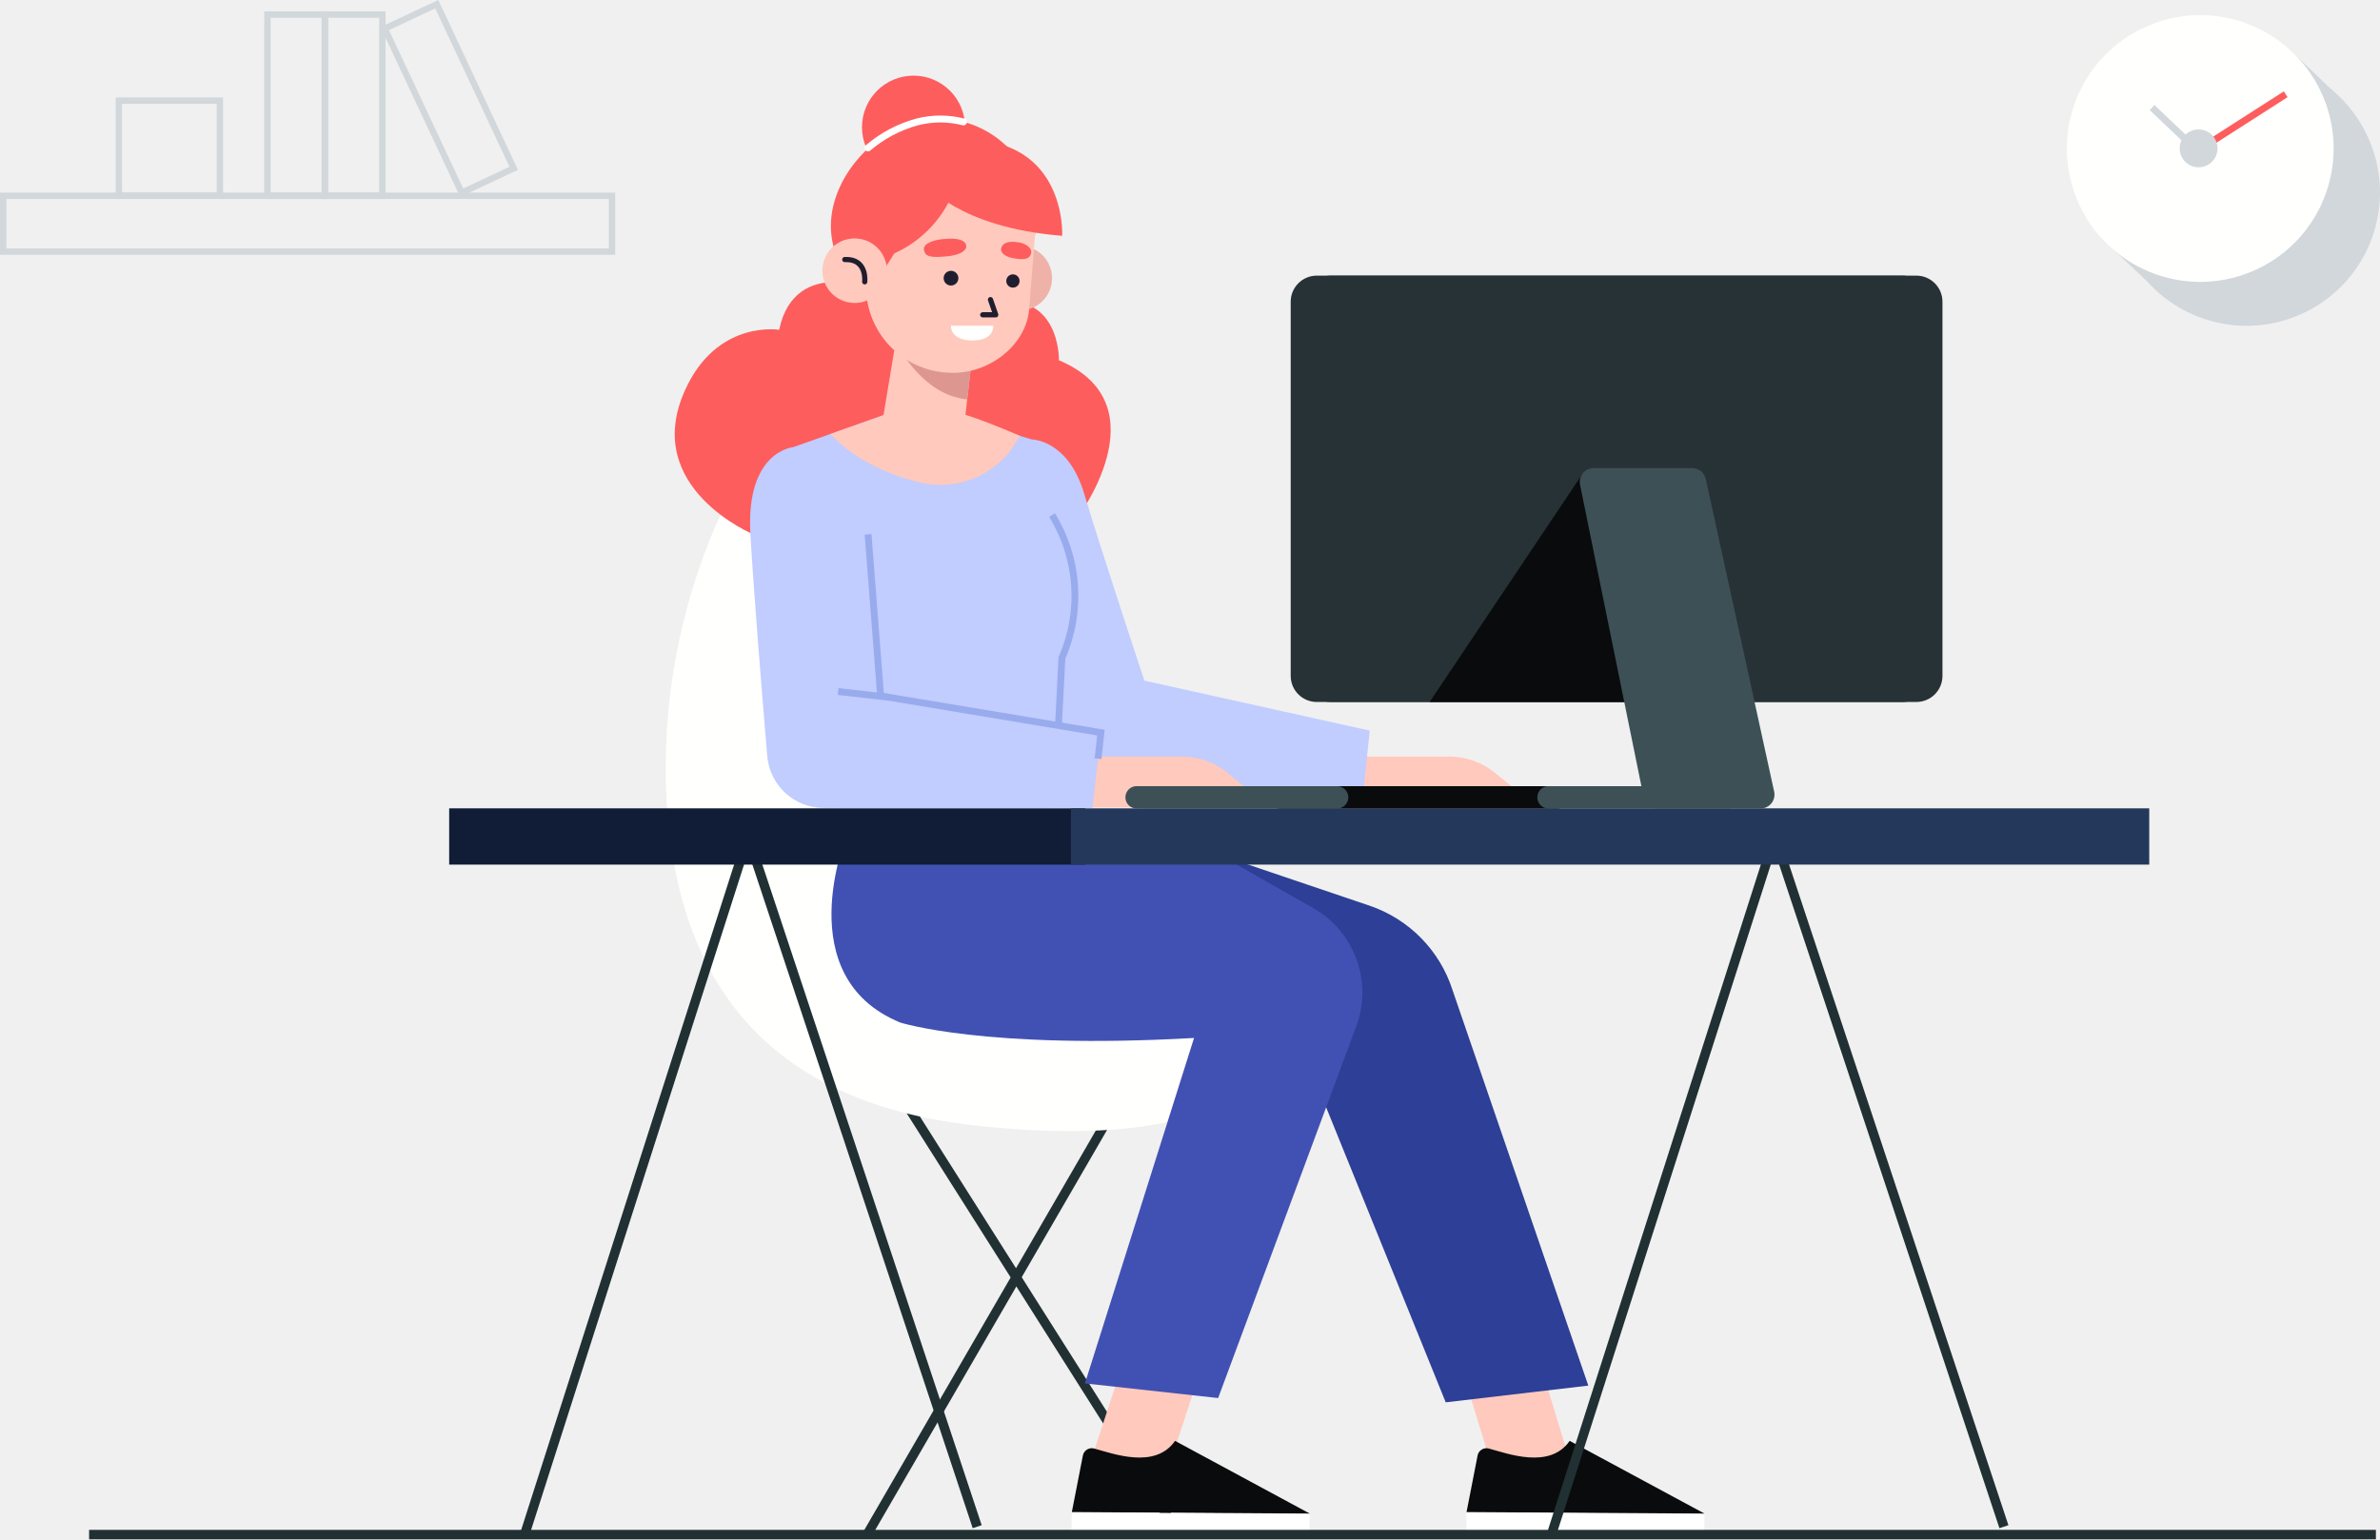
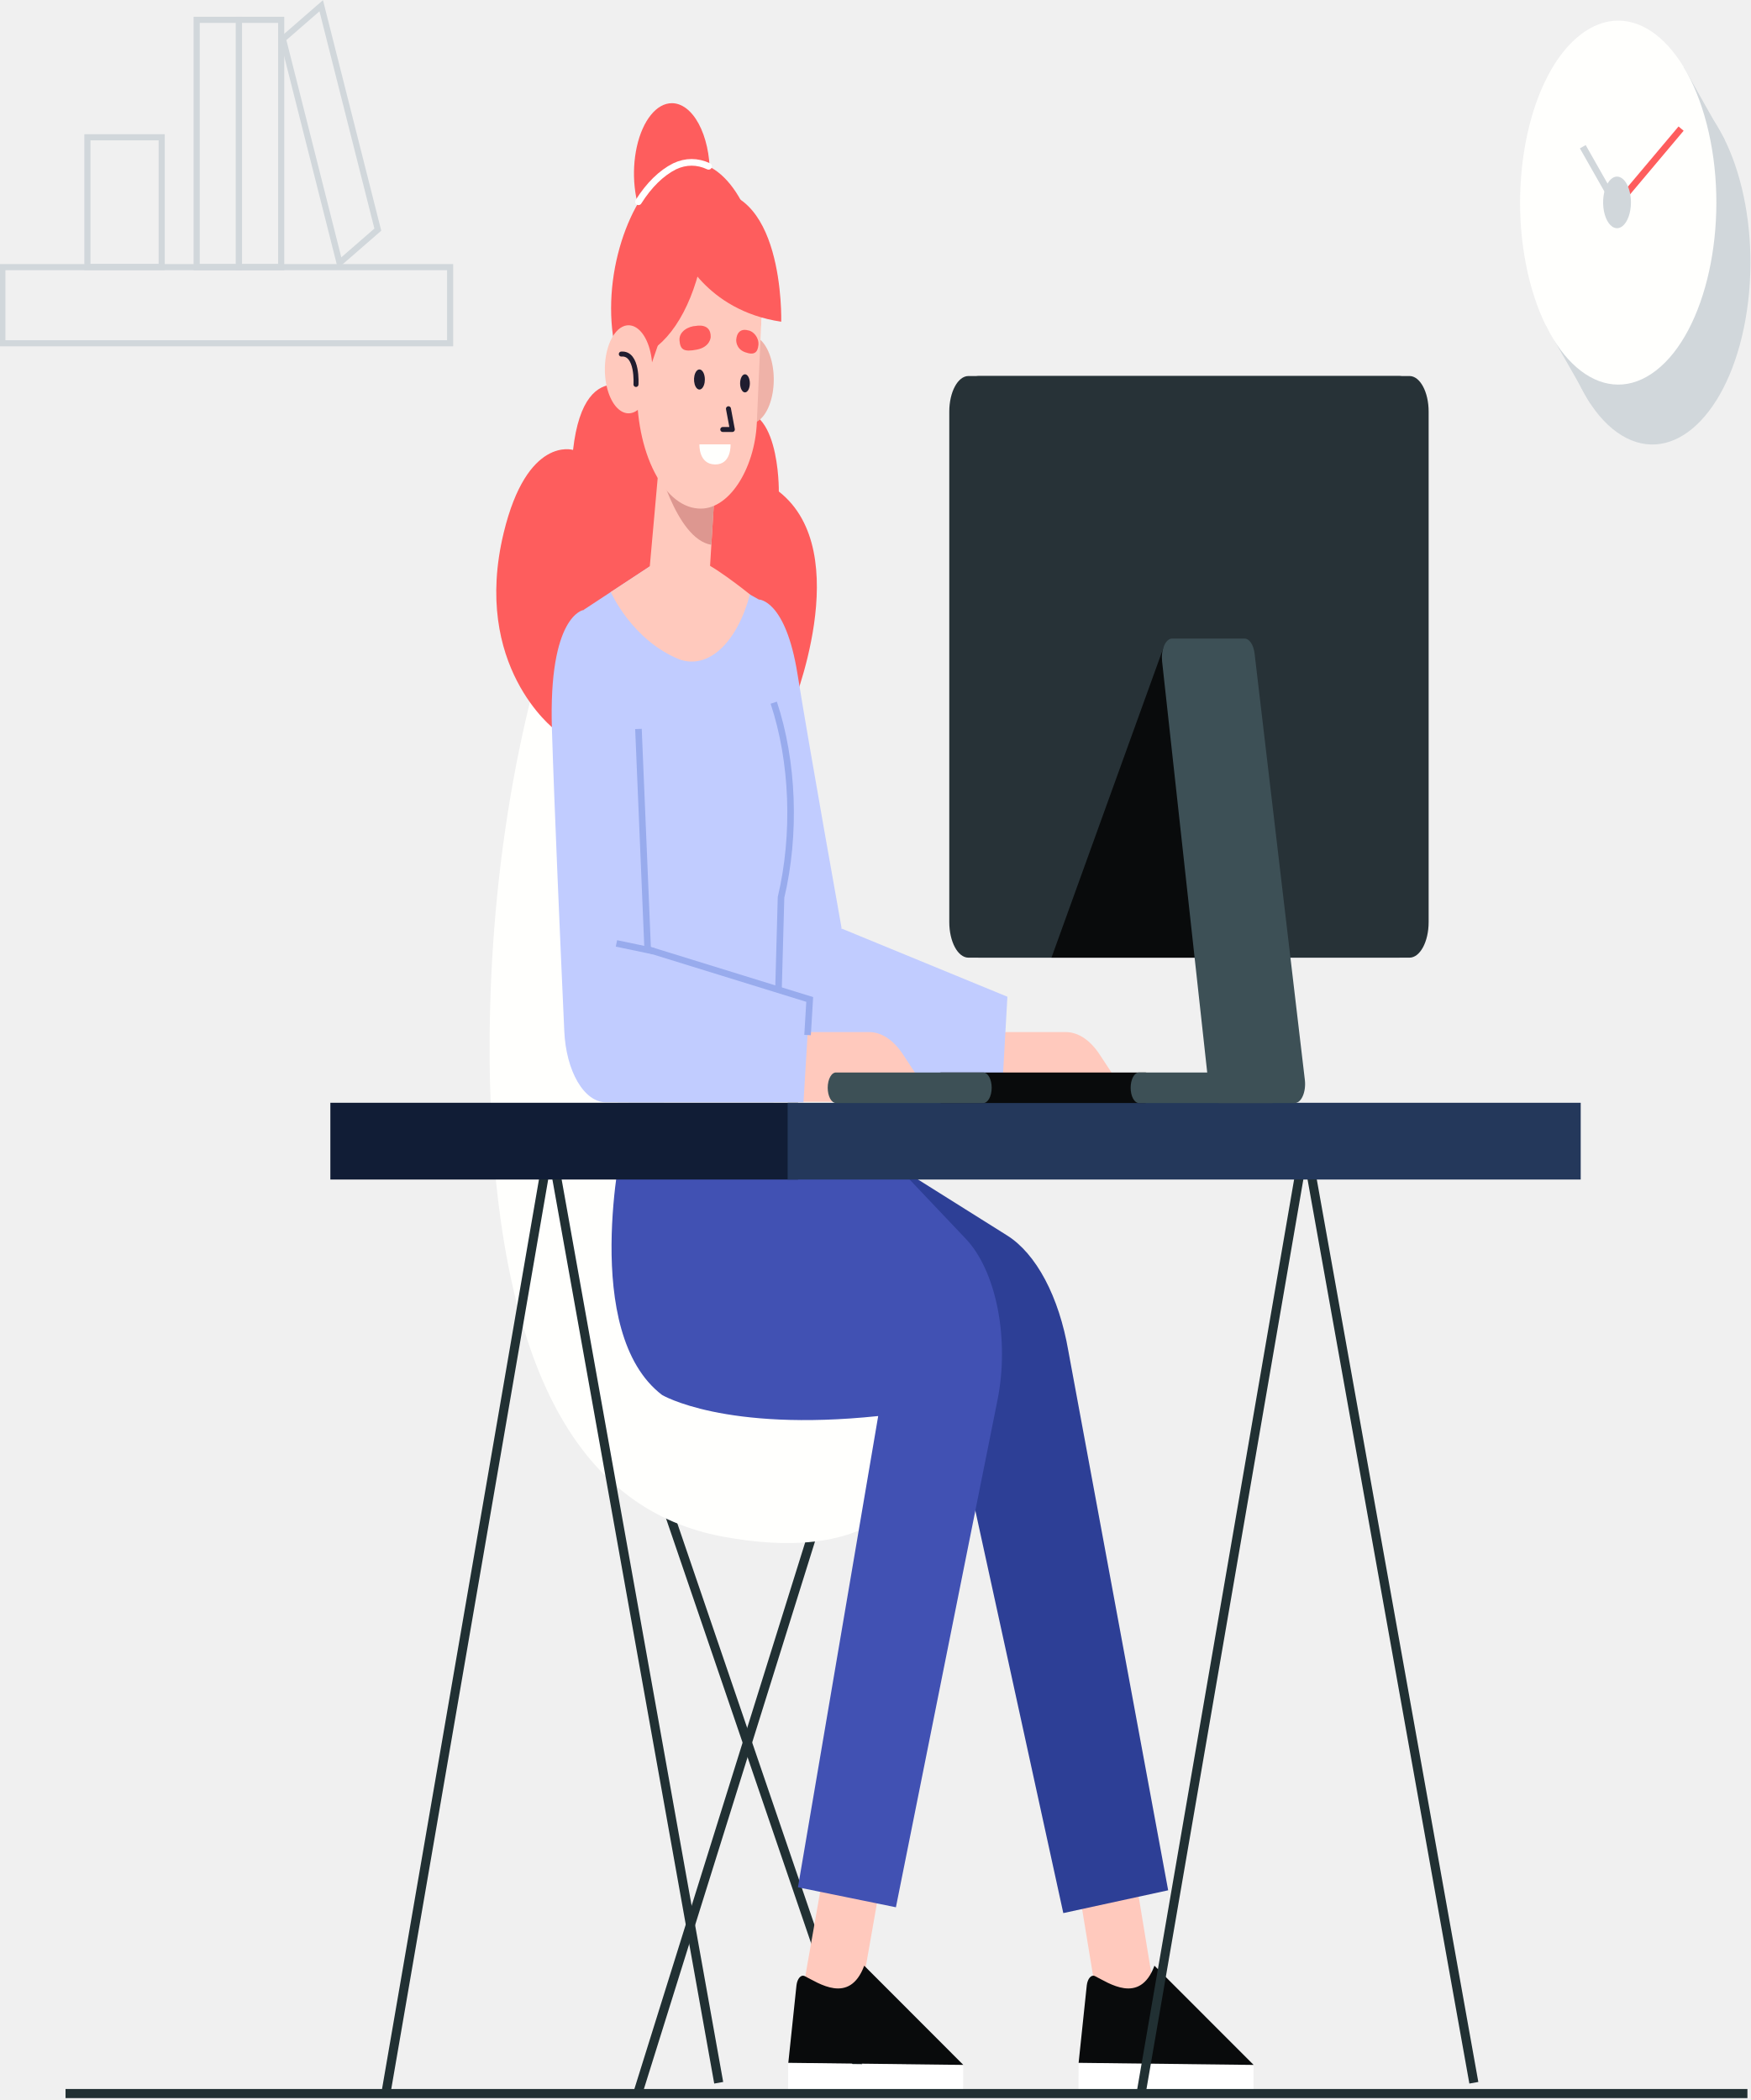
- <svg xmlns="http://www.w3.org/2000/svg" viewBox="0 0 261.75 169.33">
-   <defs>
-     <style>.cls-1,.cls-14,.cls-17,.cls-19,.cls-4,.cls-5,.cls-6{fill:none;}.cls-1,.cls-5{stroke:#d1d7db;}.cls-1,.cls-14,.cls-4,.cls-5,.cls-6{stroke-miterlimit:10;}.cls-1{stroke-width:0.7px;}.cls-2{fill:#d1d7db;}.cls-3{fill:#fffffd;}.cls-4{stroke:#fe5d5d;}.cls-4,.cls-5{stroke-width:0.76px;}.cls-6{stroke:#213033;stroke-width:1.04px;}.cls-7{fill:#fe5d5d;}.cls-8{fill:#ffc9bd;}.cls-9{fill:#090b0c;}.cls-10{fill:#fff;}.cls-11{fill:#2d3f96;}.cls-12{fill:#4151b3;}.cls-13{fill:#c1ccff;}.cls-14{stroke:#98abed;stroke-width:0.75px;}.cls-15{fill:#efb2a8;}.cls-16{fill:#dd9790;}.cls-17{stroke:#201d2f;stroke-width:0.57px;}.cls-17,.cls-19{stroke-linecap:round;stroke-linejoin:round;}.cls-18{fill:#201d2f;}.cls-19{stroke:#fff;stroke-width:0.76px;}.cls-20{fill:#111d36;}.cls-21{fill:#24385b;}.cls-22{fill:#3d5056;}.cls-23{fill:#273237;}</style>
-   </defs>
-   <g id="Layer_2" data-name="Layer 2">
-     <g id="OBJECTS">
-       <rect class="cls-1" x="0.35" y="21.54" width="66.96" height="6.14" />
-       <rect class="cls-1" x="13.07" y="11.07" width="11.11" height="10.46" />
-       <rect class="cls-1" x="29.41" y="1.6" width="6.32" height="19.94" />
-       <rect class="cls-1" x="35.73" y="1.6" width="6.32" height="19.94" />
-       <rect class="cls-1" x="46.25" y="0.86" width="6.32" height="19.94" transform="translate(0.07 22) rotate(-25.12)" />
-       <polygon class="cls-2" points="257.88 11.25 251.74 5.38 231.22 26.31 237.85 32.57 257.88 11.25" />
-       <circle class="cls-2" cx="247.08" cy="21.17" r="14.67" transform="translate(161.5 253.92) rotate(-74.71)" />
-       <circle class="cls-3" cx="241.97" cy="16.32" r="14.67" transform="translate(12.47 94.7) rotate(-22.71)" />
-       <line class="cls-4" x1="251.38" y1="10.37" x2="242.09" y2="16.32" />
-       <path class="cls-2" d="M243.88,16.32a2.08,2.08,0,1,1-2.08-2.08A2.08,2.08,0,0,1,243.88,16.32Z" />
-       <line class="cls-5" x1="236.68" y1="11.83" x2="241.41" y2="16.32" />
-       <line class="cls-6" x1="96.85" y1="116.97" x2="129.62" y2="168.71" />
-       <line class="cls-6" x1="125.4" y1="116.97" x2="95.36" y2="168.81" />
-       <path class="cls-3" d="M134,121.18s-5.22,4.8-25.93,2.72S74.32,111.08,73.26,87.05a67.75,67.75,0,0,1,11.9-40.93l49.9,52.34Z" />
-       <path class="cls-7" d="M96.69,32s-9.24-4.09-11,4.28c0,0-6.86-1.15-10.37,6.68-4.82,10.75,7.6,15.85,7.6,15.85l35.33-1.5s9.87-12.76-1.79-17.68c0,0,.19-7.91-7.65-6.27Z" />
-       <polygon class="cls-8" points="172.79 161.18 164.01 161.14 159.75 147.18 167.94 145.28 172.79 161.18" />
-       <path class="cls-9" d="M163.7,159.33c2.06.55,6.74,2.35,8.93-.83l14.83,8-26.17-.17,1.22-6.25A1,1,0,0,1,163.7,159.33Z" />
-       <rect class="cls-10" x="161.28" y="166.45" width="26.17" height="2.27" transform="translate(1.11 -1.14) rotate(0.38)" />
-       <path class="cls-11" d="M134,94l16.6,5.62a14.47,14.47,0,0,1,9.15,9.3l14.93,43.5L159,154.26l-17.24-42.54Z" />
-       <polygon class="cls-8" points="128.62 161.16 119.84 161.12 124.39 147.19 133.17 147.23 128.62 161.16" />
-       <path class="cls-9" d="M120.29,159.33c2.07.55,6.74,2.35,8.94-.83l14.82,8-26.17-.17,1.22-6.25A1,1,0,0,1,120.29,159.33Z" />
-       <rect class="cls-10" x="117.87" y="166.45" width="26.17" height="2.27" transform="translate(1.1 -0.86) rotate(0.38)" />
-       <path class="cls-12" d="M93.08,92S86.75,107.44,99,112.48c0,0,9.32,3,32.32,1.7l-12,38,14.65,1.61,15.19-40.9a10.66,10.66,0,0,0-4.74-13L130.55,92Z" />
-       <path class="cls-13" d="M113.47,48.34s4,0,5.78,6,6.59,20.48,6.59,20.48L114,84l-1.82-17.82Z" />
-       <path class="cls-8" d="M149.14,83.22h10.21a8,8,0,0,1,5.1,1.82l3.25,2.67L166,88.88H148Z" />
-       <polygon class="cls-13" points="125.84 74.87 150.64 80.37 149.9 87.44 116.91 87.44 116.17 76.07 125.84 74.87" />
-       <path class="cls-13" d="M98.71,45.12,87.23,49.19l5.14,39.69h23.32l1.1-18.52s1.46-1.75,1.76-6.44a20,20,0,0,0-3.22-12.5l-1.86-3.08-8.88-2.68Z" />
-       <path class="cls-14" d="M115.7,56.66a16.93,16.93,0,0,1,1.09,15.7l-.38,7.41" />
-       <path class="cls-13" d="M87.23,49.19s-5.24.42-4.7,9.6c.35,6.12,1.27,17.49,1.85,24.36a6.24,6.24,0,0,0,6.22,5.73h8.68l-4-32.22Z" />
-       <path class="cls-8" d="M119.7,83.22h10.2A8,8,0,0,1,135,85l3.25,2.67-1.7,1.17h-18Z" />
-       <polygon class="cls-13" points="94 76.07 121.08 80.59 120.15 88.88 94.01 88.88 94 76.07" />
-       <polyline class="cls-14" points="95.47 58.78 96.85 76.55 121.08 80.59 120.76 83.46" />
-       <line class="cls-14" x1="97.76" y1="76.7" x2="92.18" y2="76.07" />
-       <path class="cls-15" d="M108.61,30.17a3.56,3.56,0,1,0,4-3.1A3.56,3.56,0,0,0,108.61,30.17Z" />
-       <path class="cls-7" d="M106.14,14a5.67,5.67,0,1,1-5.67-5.68A5.67,5.67,0,0,1,106.14,14Z" />
-       <path class="cls-7" d="M114,23.84a10.79,10.79,0,0,1-10.79,10.79c-6,0-11.83-3.8-11.83-9.76s5.87-11.82,11.83-11.82A10.79,10.79,0,0,1,114,23.84Z" />
-       <path class="cls-8" d="M106.79,40.23l-.87,7.7c-.31,2.71-2.14,4-4.79,3.64h0c-2.27-.27-4.27-1.7-4.28-4l2-12.05Z" />
-       <path class="cls-16" d="M106.37,43.93c-5.4-.47-8.3-7.13-8.3-7.13l8.83,2.65Z" />
-       <path class="cls-8" d="M104.33,41h0c4.57.24,8.51-3.16,8.84-6.88l.71-8.78A8.68,8.68,0,0,0,106.27,16h0c-4.75-.57-9.9,2.72-10.48,7.48l-.49,7.06A9.48,9.48,0,0,0,104.33,41Z" />
-       <polyline class="cls-17" points="108.93 32.96 109.51 34.63 108.08 34.63" />
-       <path class="cls-7" d="M104.07,26.28s2.28-.27,2.2.91c0,0-.07.79-2.06,1s-2.49,0-2.6-.74S103,26.3,104.07,26.28Z" />
-       <path class="cls-7" d="M111.87,26.64s-1.62-.31-1.78.76c0,0-.1.72,1.32,1s1.9,0,2-.59S112.64,26.69,111.87,26.64Z" />
-       <path class="cls-18" d="M105.4,30.6a.81.81,0,1,1-.81-.81A.81.81,0,0,1,105.4,30.6Z" />
-       <circle class="cls-18" cx="111.4" cy="30.91" r="0.73" />
-       <path class="cls-3" d="M104.59,35.83h4.65s.17,1.64-2.32,1.62S104.59,35.83,104.59,35.83Z" />
-       <path class="cls-7" d="M96.85,28.44a12.57,12.57,0,0,0,8.46-8.67l-.81-4.33s-11.7-1.11-9.41,11.12Z" />
-       <path class="cls-7" d="M101.82,20.24s3.58,4.79,15,5.7c0,0,.59-11.63-12.36-10.5Z" />
-       <path class="cls-19" d="M95.47,16.27a13.94,13.94,0,0,1,5.41-2.86,10.28,10.28,0,0,1,5.08,0" />
-       <polygon class="cls-7" points="98.95 26.94 96.22 31.24 95.47 24.6 98.95 26.94" />
-       <path class="cls-8" d="M90.47,29.36a3.55,3.55,0,1,0,4-3.1A3.54,3.54,0,0,0,90.47,29.36Z" />
-       <path class="cls-17" d="M95.1,31s.31-2.56-2.19-2.45" />
-       <path class="cls-8" d="M91.34,47.74s3.14,3.88,10.27,5.43a9.7,9.7,0,0,0,10.53-5.24s-6.43-2.81-8.2-2.81l-6.77.55Z" />
-       <polyline class="cls-6" points="170.61 168.87 195.19 92.02 220.39 167.94" />
-       <polyline class="cls-6" points="57.68 168.87 82.27 92.02 107.47 167.94" />
-       <rect class="cls-20" x="49.4" y="88.92" width="69.94" height="6.19" />
-       <rect class="cls-21" x="117.78" y="88.92" width="118.59" height="6.19" />
-       <path class="cls-9" d="M140.74,86.48h30.52a1.23,1.23,0,0,1,1.23,1.23h0a1.23,1.23,0,0,1-1.23,1.23H140.74a1.23,1.23,0,0,1-1.23-1.23h0A1.23,1.23,0,0,1,140.74,86.48Z" />
-       <path class="cls-22" d="M125.06,86.48h22a1.24,1.24,0,0,1,1.23,1.23h0A1.24,1.24,0,0,1,147,88.94h-22a1.23,1.23,0,0,1-1.23-1.23h0A1.23,1.23,0,0,1,125.06,86.48Z" />
-       <rect class="cls-23" x="141.94" y="30.32" width="70.15" height="46.9" rx="2.87" transform="translate(354.04 107.54) rotate(180)" />
-       <rect class="cls-23" x="143.48" y="30.32" width="70.15" height="46.9" rx="2.87" transform="translate(357.11 107.54) rotate(180)" />
-       <polygon class="cls-9" points="174.04 52.13 157.23 77.22 181.41 77.22 174.04 52.13" />
-       <path class="cls-22" d="M186.09,51.49H175.28a1.53,1.53,0,0,0-1.51,1.83l7,34.39a1.52,1.52,0,0,0,1.5,1.23h11.35a1.53,1.53,0,0,0,1.5-1.86l-7.52-34.39A1.53,1.53,0,0,0,186.09,51.49Z" />
-       <path class="cls-22" d="M170.3,86.48h19.95v2.46H170.3a1.23,1.23,0,0,1-1.23-1.23h0A1.23,1.23,0,0,1,170.3,86.48Z" />
-       <line class="cls-6" x1="261.3" y1="168.81" x2="9.8" y2="168.81" />
-     </g>
-   </g>
+ <svg xmlns="http://www.w3.org/2000/svg" width="200" height="240" viewBox="0 0 200 240" fill="none">
+   <path d="M51.431 30.53H0.267V39.232H51.431V30.53Z" stroke="#D1D7DB" stroke-width="0.7" stroke-miterlimit="10" />
+   <path d="M18.476 15.69H9.987V30.516H18.476V15.69Z" stroke="#D1D7DB" stroke-width="0.7" stroke-miterlimit="10" />
+   <path d="M27.301 2.268H22.472V30.53H27.301V2.268Z" stroke="#D1D7DB" stroke-width="0.7" stroke-miterlimit="10" />
+   <path d="M32.13 2.268H27.301V30.53H32.13V2.268Z" stroke="#D1D7DB" stroke-width="0.7" stroke-miterlimit="10" />
+   <path d="M36.702 0.655L32.329 4.457L38.797 30.046L43.169 26.244L36.702 0.655Z" stroke="#D1D7DB" stroke-width="0.7" stroke-miterlimit="10" />
+   <path d="M197.043 15.945L192.351 7.625L176.672 37.291L181.738 46.163L197.043 15.945Z" fill="#D1D7DB" />
+   <path d="M199.601 35.486C201.233 24.409 197.716 12.975 191.744 9.946C185.773 6.918 179.608 13.443 177.976 24.52C176.343 35.597 179.861 47.031 185.832 50.06C191.804 53.088 197.968 46.563 199.601 35.486Z" fill="#D1D7DB" />
+   <path d="M189.222 42.337C194.933 37.904 197.625 25.723 195.235 15.129C192.845 4.536 186.278 -0.457 180.567 3.976C174.856 8.41 172.164 20.591 174.554 31.184C176.944 41.777 183.511 46.771 189.222 42.337Z" fill="#FFFFFD" />
+   <path d="M192.076 14.698L184.978 23.131" stroke="#FE5D5D" stroke-width="0.76" stroke-miterlimit="10" />
+   <path d="M186.346 23.131C186.346 23.714 186.253 24.284 186.078 24.769C185.903 25.254 185.655 25.632 185.365 25.855C185.074 26.078 184.755 26.136 184.446 26.023C184.138 25.909 183.855 25.628 183.633 25.216C183.41 24.803 183.259 24.278 183.198 23.706C183.136 23.134 183.168 22.542 183.288 22.003C183.408 21.464 183.612 21.004 183.873 20.68C184.135 20.356 184.442 20.183 184.756 20.183C185.178 20.183 185.582 20.494 185.88 21.047C186.178 21.599 186.346 22.349 186.346 23.131V23.131Z" fill="#D1D7DB" />
+   <path d="M180.844 16.767L184.458 23.131" stroke="#D1D7DB" stroke-width="0.76" stroke-miterlimit="10" />
+   <path d="M74.002 165.787L99.041 239.121" stroke="#213033" stroke-width="1.04" stroke-miterlimit="10" />
+   <path d="M95.817 165.787L72.863 239.263" stroke="#213033" stroke-width="1.04" stroke-miterlimit="10" />
+   <path d="M102.388 171.755C102.388 171.755 98.399 178.558 82.575 175.61C66.751 172.662 56.787 157.439 55.977 123.38C55.564 102.732 58.753 82.387 65.07 65.368L103.198 139.552L102.388 171.755Z" fill="#FFFFFD" />
+   <path d="M73.88 45.355C73.88 45.355 66.82 39.558 65.475 51.421C65.475 51.421 60.233 49.791 57.551 60.889C53.868 76.126 63.358 83.354 63.358 83.354L90.353 81.228C90.353 81.228 97.895 63.143 88.986 56.17C88.986 56.17 89.131 44.958 83.14 47.283L73.88 45.355Z" fill="#FE5D5D" />
+   <path d="M132.027 228.449L125.318 228.392L122.063 208.606L128.321 205.913L132.027 228.449Z" fill="#FFC9BD" />
+   <path d="M125.081 225.826C126.655 226.606 130.231 229.157 131.905 224.65L143.236 235.989L123.24 235.748L124.172 226.89C124.217 226.526 124.339 226.21 124.509 226.011C124.679 225.812 124.885 225.746 125.081 225.826Z" fill="#090B0C" />
+   <path d="M143.23 236.059L123.234 235.813L123.223 239.03L143.218 239.276L143.23 236.059Z" fill="white" />
+   <path d="M102.388 133.231L115.072 141.196C116.712 142.225 118.199 143.953 119.414 146.243C120.628 148.532 121.535 151.319 122.063 154.378L133.471 216.033L121.49 218.64L108.317 158.346L102.388 133.231Z" fill="#2D3F96" />
+   <path d="M98.277 228.42L91.568 228.364L95.045 208.62L101.754 208.677L98.277 228.42Z" fill="#FFC9BD" />
+   <path d="M91.912 225.826C93.494 226.606 97.062 229.157 98.743 224.65L110.067 235.989L90.071 235.748L91.003 226.89C91.048 226.526 91.169 226.21 91.34 226.011C91.51 225.812 91.716 225.746 91.912 225.826Z" fill="#090B0C" />
+   <path d="M110.054 236.048L90.058 235.802L90.046 239.019L110.042 239.265L110.054 236.048Z" fill="white" />
+   <path d="M71.121 130.396C71.121 130.396 66.285 152.28 75.645 159.424C75.645 159.424 82.766 163.676 100.34 161.833L91.171 215.692L102.365 217.974L113.971 160.005C114.648 156.636 114.655 152.931 113.991 149.554C113.327 146.177 112.036 143.349 110.35 141.579L99.752 130.396H71.121Z" fill="#4151B3" />
+   <path d="M86.701 68.515C86.701 68.515 89.757 68.515 91.118 77.019C92.478 85.523 96.153 106.046 96.153 106.046L87.106 119.057L85.715 93.8L86.701 68.515Z" fill="#C1CCFF" />
+   <path d="M113.956 117.952H121.757C123.179 117.945 124.556 118.858 125.654 120.532L128.138 124.316L126.839 125.974H113.085L113.956 117.952Z" fill="#FFC9BD" />
+   <path d="M96.153 106.117L115.102 113.912L114.537 123.933H89.329L88.764 107.818L96.153 106.117Z" fill="#C1CCFF" />
+   <path d="M75.423 63.951L66.651 69.719L70.579 125.974H88.397L89.238 99.725C89.238 99.725 90.353 97.244 90.583 90.597C90.841 84.349 89.975 78.119 88.122 72.88L86.701 68.515L79.916 64.716L75.423 63.951Z" fill="#C1CCFF" />
+   <path d="M88.405 80.307C89.505 83.614 90.155 87.367 90.3 91.243C90.445 95.119 90.081 99.002 89.238 102.56L88.948 113.062" stroke="#98ABED" stroke-width="0.75" stroke-miterlimit="10" />
+   <path d="M66.651 69.719C66.651 69.719 62.648 70.315 63.06 83.326C63.328 92 64.031 108.116 64.474 117.853C64.572 120.066 65.115 122.13 65.995 123.635C66.876 125.139 68.029 125.974 69.226 125.974H75.859L72.802 80.307L66.651 69.719Z" fill="#C1CCFF" />
+   <path d="M91.461 117.952H99.255C100.672 117.929 102.05 118.821 103.152 120.475L105.635 124.259L104.336 125.917H90.583L91.461 117.952Z" fill="#FFC9BD" />
+   <path d="M71.824 107.818L92.516 114.224L91.805 125.974H71.832L71.824 107.818Z" fill="#C1CCFF" />
+   <path d="M72.948 83.312L74.002 108.498L92.516 114.224L92.271 118.292" stroke="#98ABED" stroke-width="0.75" stroke-miterlimit="10" />
+   <path d="M74.697 108.711L70.434 107.818" stroke="#98ABED" stroke-width="0.75" stroke-miterlimit="10" />
+   <path d="M82.988 42.761C82.923 43.75 83.017 44.752 83.259 45.641C83.5 46.53 83.878 47.267 84.345 47.758C84.812 48.25 85.347 48.474 85.882 48.403C86.418 48.332 86.93 47.968 87.354 47.358C87.778 46.748 88.096 45.919 88.267 44.975C88.438 44.031 88.454 43.014 88.314 42.053C88.174 41.092 87.883 40.229 87.48 39.573C87.076 38.917 86.576 38.498 86.044 38.368C85.687 38.28 85.325 38.325 84.978 38.499C84.631 38.673 84.306 38.973 84.022 39.382C83.737 39.79 83.5 40.299 83.322 40.88C83.145 41.46 83.031 42.099 82.988 42.761V42.761Z" fill="#EFB2A8" />
+   <path d="M81.1 19.843C81.099 21.432 80.843 22.984 80.366 24.304C79.889 25.623 79.212 26.651 78.421 27.257C77.629 27.863 76.758 28.021 75.918 27.709C75.078 27.397 74.307 26.631 73.702 25.506C73.097 24.382 72.685 22.95 72.518 21.391C72.352 19.833 72.438 18.218 72.766 16.75C73.094 15.283 73.65 14.028 74.362 13.146C75.074 12.263 75.911 11.792 76.768 11.792C77.338 11.792 77.901 12.001 78.428 12.405C78.954 12.81 79.432 13.403 79.834 14.151C80.237 14.899 80.555 15.787 80.773 16.763C80.99 17.74 81.101 18.786 81.1 19.843V19.843Z" fill="#FE5D5D" />
+   <path d="M87.106 33.79C87.106 37.846 86.237 41.736 84.691 44.603C83.145 47.472 81.048 49.083 78.862 49.083C74.277 49.083 69.822 43.697 69.822 35.249C69.822 26.802 74.308 18.496 78.862 18.496C81.048 18.496 83.145 20.108 84.691 22.976C86.237 25.844 87.106 29.734 87.106 33.79V33.79Z" fill="#FE5D5D" />
+   <path d="M81.597 57.02L80.932 67.934C80.695 71.775 79.297 73.603 77.272 73.093C75.538 72.71 74.01 70.683 74.002 67.423L75.53 50.344L81.597 57.02Z" fill="#FFC9BD" />
+   <path d="M81.276 62.264C77.15 61.598 74.934 52.158 74.934 52.158L81.681 55.914L81.276 62.264Z" fill="#DD9790" />
+   <path d="M79.717 58.111C83.209 58.452 86.22 53.633 86.472 48.36L87.014 35.916C87.157 32.742 86.631 29.589 85.547 27.121C84.462 24.652 82.904 23.059 81.2 22.678C77.57 21.87 73.635 26.533 73.192 33.279L72.818 43.286C72.714 45.111 72.814 46.956 73.11 48.707C73.406 50.458 73.892 52.078 74.539 53.467C75.185 54.856 75.978 55.985 76.869 56.784C77.759 57.582 78.729 58.034 79.717 58.111V58.111Z" fill="#FFC9BD" />
+   <path d="M83.232 46.716L83.675 49.083H82.583" stroke="#201D2F" stroke-width="0.57" stroke-linecap="round" stroke-linejoin="round" />
+   <path d="M79.519 37.248C79.519 37.248 81.261 36.865 81.2 38.538C81.2 38.538 81.146 39.657 79.626 39.955C78.105 40.253 77.723 39.955 77.639 38.906C77.555 37.857 78.701 37.276 79.519 37.248Z" fill="#FE5D5D" />
+   <path d="M85.478 37.758C85.478 37.758 84.241 37.319 84.118 38.835C84.118 38.835 84.042 39.856 85.127 40.253C86.212 40.65 86.579 40.253 86.655 39.416C86.732 38.58 86.067 37.829 85.478 37.758Z" fill="#FE5D5D" />
+   <path d="M80.535 43.371C80.535 43.598 80.499 43.82 80.43 44.009C80.362 44.197 80.266 44.345 80.153 44.432C80.04 44.519 79.915 44.541 79.795 44.497C79.675 44.453 79.565 44.343 79.478 44.183C79.392 44.022 79.333 43.818 79.309 43.595C79.285 43.372 79.297 43.141 79.344 42.932C79.391 42.722 79.47 42.542 79.572 42.416C79.674 42.29 79.793 42.223 79.916 42.223C80.08 42.223 80.237 42.344 80.354 42.559C80.47 42.774 80.535 43.066 80.535 43.371V43.371Z" fill="#201D2F" />
+   <path d="M85.119 44.845C85.427 44.845 85.677 44.382 85.677 43.81C85.677 43.239 85.427 42.776 85.119 42.776C84.811 42.776 84.562 43.239 84.562 43.81C84.562 44.382 84.811 44.845 85.119 44.845Z" fill="#201D2F" />
+   <path d="M79.916 50.784H83.469C83.469 50.784 83.599 53.108 81.696 53.08C79.794 53.051 79.916 50.784 79.916 50.784Z" fill="#FFFFFD" />
+   <path d="M74.002 40.309C75.55 39.437 76.955 37.853 78.085 35.705C79.215 33.557 80.034 30.913 80.466 28.021L79.847 21.884C79.847 21.884 70.907 20.311 72.657 37.645L74.002 40.309Z" fill="#FE5D5D" />
+   <path d="M77.799 28.687C77.799 28.687 80.535 35.476 89.261 36.766C89.261 36.766 89.712 20.282 79.817 21.884L77.799 28.687Z" fill="#FE5D5D" />
+   <path d="M72.948 23.06C74.147 21.158 75.558 19.773 77.081 19.007C78.355 18.404 79.689 18.404 80.963 19.007" stroke="white" stroke-width="0.76" stroke-linecap="round" stroke-linejoin="round" />
+   <path d="M75.606 38.183L73.52 44.278L72.948 34.867L75.606 38.183Z" fill="#FE5D5D" />
+   <path d="M69.127 41.613C69.064 42.598 69.159 43.596 69.401 44.48C69.643 45.365 70.02 46.097 70.485 46.586C70.951 47.074 71.483 47.296 72.016 47.224C72.55 47.153 73.06 46.791 73.482 46.183C73.905 45.576 74.221 44.75 74.392 43.81C74.562 42.87 74.579 41.858 74.44 40.9C74.301 39.942 74.013 39.082 73.612 38.427C73.21 37.772 72.713 37.352 72.183 37.22C71.827 37.128 71.464 37.17 71.116 37.343C70.768 37.515 70.442 37.815 70.157 38.224C69.872 38.633 69.635 39.144 69.458 39.726C69.281 40.308 69.168 40.95 69.127 41.613V41.613Z" fill="#FFC9BD" />
+   <path d="M72.665 43.938C72.665 43.938 72.902 40.309 70.991 40.465" stroke="#201D2F" stroke-width="0.57" stroke-linecap="round" stroke-linejoin="round" />
+   <path d="M69.792 67.664C69.792 67.664 72.191 73.164 77.639 75.361C79.234 75.928 80.884 75.509 82.338 74.167C83.791 72.825 84.967 70.635 85.685 67.934C85.685 67.934 80.772 63.951 79.419 63.951L74.246 64.73L69.792 67.664Z" fill="#FFC9BD" />
+   <path d="M130.361 239.348L149.142 130.425L168.397 238.03" stroke="#213033" stroke-width="1.04" stroke-miterlimit="10" />
+   <path d="M44.073 239.348L62.861 130.425L82.117 238.03" stroke="#213033" stroke-width="1.04" stroke-miterlimit="10" />
+   <path d="M91.186 126.031H37.746V134.804H91.186V126.031Z" fill="#111D36" />
+   <path d="M180.607 126.031H89.994V134.804H180.607V126.031Z" fill="#24385B" />
+   <path d="M107.538 122.572H130.858C131.107 122.572 131.346 122.756 131.522 123.083C131.698 123.41 131.798 123.853 131.798 124.316C131.798 124.778 131.698 125.222 131.522 125.549C131.346 125.875 131.107 126.059 130.858 126.059H107.538C107.288 126.059 107.049 125.875 106.873 125.549C106.697 125.222 106.598 124.778 106.598 124.316C106.598 123.853 106.697 123.41 106.873 123.083C107.049 122.756 107.288 122.572 107.538 122.572V122.572Z" fill="#090B0C" />
+   <path d="M95.557 122.572H112.367C112.615 122.576 112.853 122.761 113.029 123.087C113.205 123.413 113.305 123.855 113.307 124.316V124.316C113.306 124.551 113.279 124.784 113.229 125.001C113.178 125.217 113.105 125.412 113.013 125.575C112.921 125.738 112.812 125.864 112.693 125.948C112.575 126.031 112.448 126.069 112.321 126.059H95.511C95.388 126.059 95.265 126.014 95.151 125.926C95.037 125.839 94.934 125.71 94.846 125.549C94.759 125.387 94.69 125.194 94.643 124.983C94.596 124.771 94.571 124.545 94.571 124.316V124.316C94.571 124.08 94.597 123.846 94.647 123.628C94.697 123.411 94.77 123.215 94.862 123.052C94.955 122.889 95.064 122.762 95.183 122.68C95.302 122.598 95.43 122.561 95.557 122.572V122.572Z" fill="#3D5056" />
+   <path d="M110.655 109.448L159.87 109.448C161.081 109.448 162.063 107.627 162.063 105.38V47.042C162.063 44.795 161.081 42.974 159.87 42.974L110.655 42.974C109.444 42.974 108.462 44.795 108.462 47.042V105.38C108.462 107.627 109.444 109.448 110.655 109.448Z" fill="#273237" />
+   <path d="M111.824 109.448L161.039 109.448C162.25 109.448 163.232 107.627 163.232 105.38V47.042C163.232 44.795 162.25 42.974 161.039 42.974L111.824 42.974C110.613 42.974 109.631 44.795 109.631 47.042V105.38C109.631 107.627 110.613 109.448 111.824 109.448Z" fill="#273237" />
+   <path d="M132.982 73.886L120.138 109.448H138.613L132.982 73.886Z" fill="#090B0C" />
+   <path d="M142.189 72.979H133.929C133.756 72.977 133.584 73.047 133.427 73.183C133.27 73.32 133.131 73.519 133.02 73.768C132.91 74.016 132.83 74.307 132.788 74.619C132.746 74.931 132.742 75.257 132.776 75.573L138.124 124.316C138.176 124.809 138.319 125.252 138.528 125.571C138.737 125.889 139 126.062 139.27 126.059H147.943C148.118 126.06 148.291 125.989 148.45 125.849C148.608 125.709 148.747 125.505 148.857 125.252C148.967 124.999 149.045 124.703 149.085 124.386C149.125 124.07 149.127 123.74 149.089 123.423L143.343 74.68C143.285 74.194 143.139 73.76 142.929 73.45C142.719 73.14 142.457 72.974 142.189 72.979V72.979Z" fill="#3D5056" />
+   <path d="M130.124 122.572H145.368V126.059H130.124C130.001 126.059 129.879 126.014 129.764 125.926C129.65 125.839 129.547 125.71 129.46 125.549C129.372 125.387 129.303 125.194 129.256 124.983C129.209 124.771 129.184 124.545 129.184 124.316V124.316C129.184 123.853 129.283 123.41 129.46 123.083C129.636 122.756 129.875 122.572 130.124 122.572V122.572Z" fill="#3D5056" />
+   <path d="M199.656 239.263H7.488" stroke="#213033" stroke-width="1.04" stroke-miterlimit="10" />
</svg>
